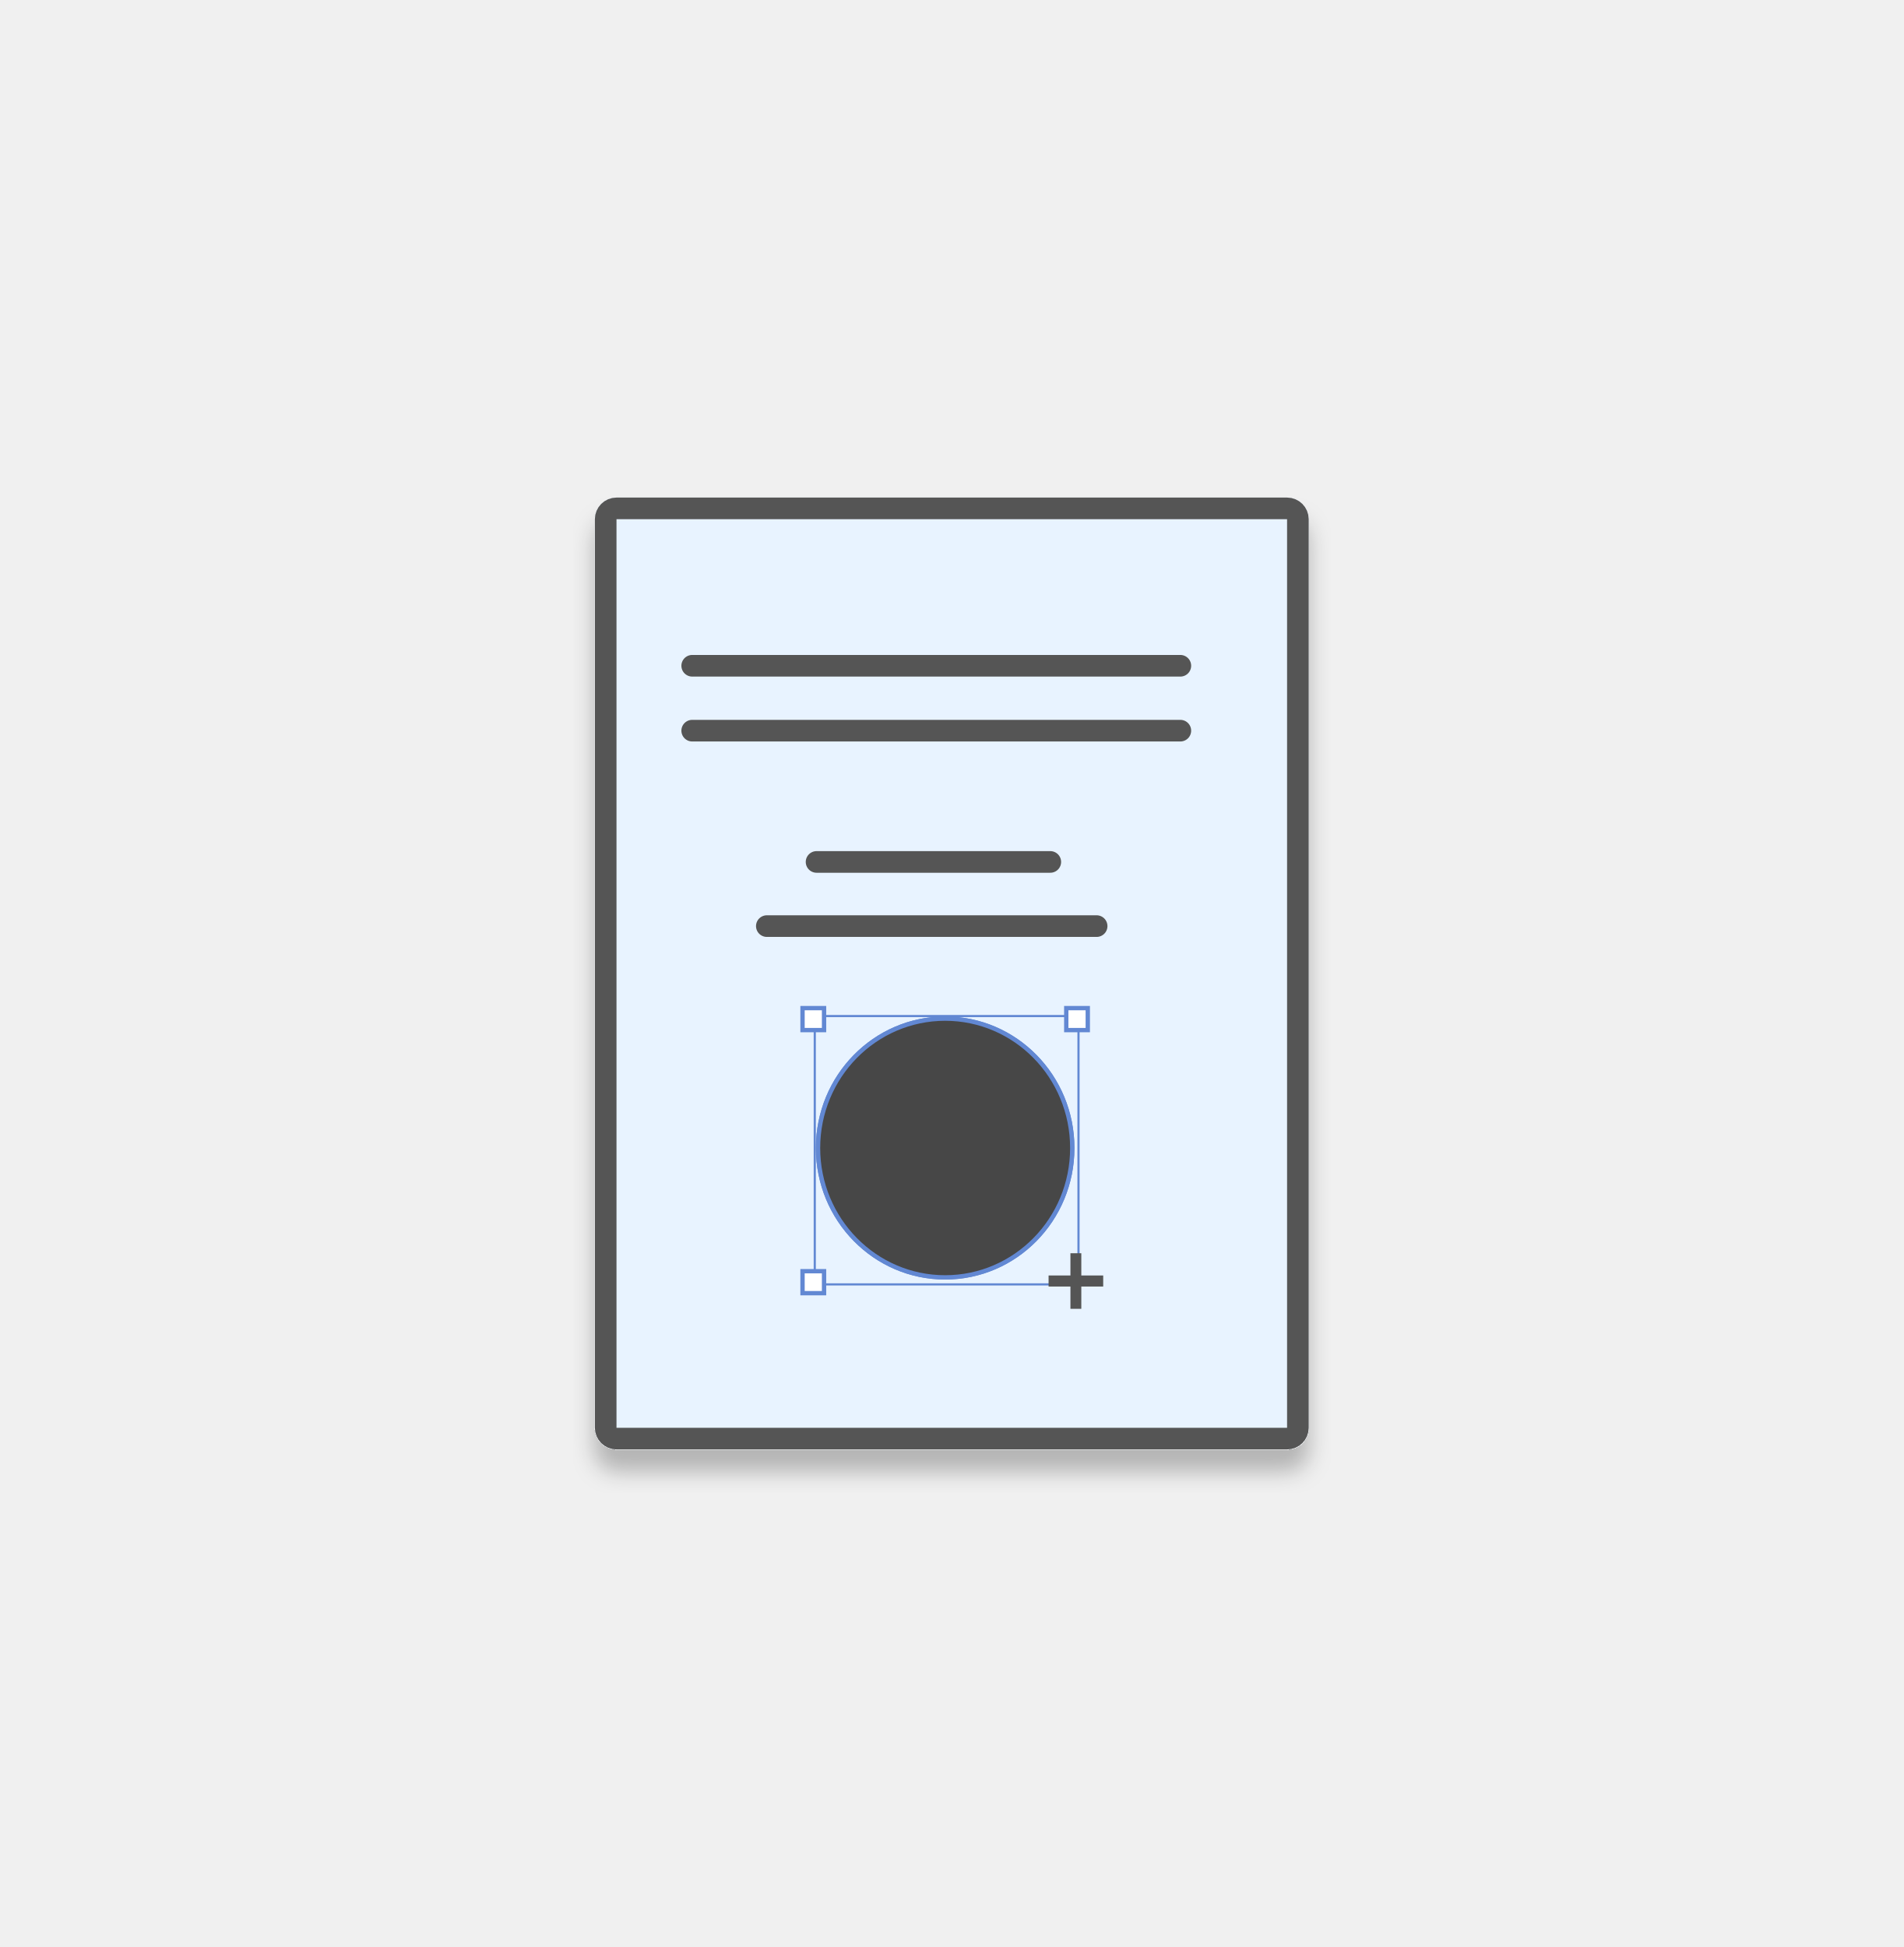
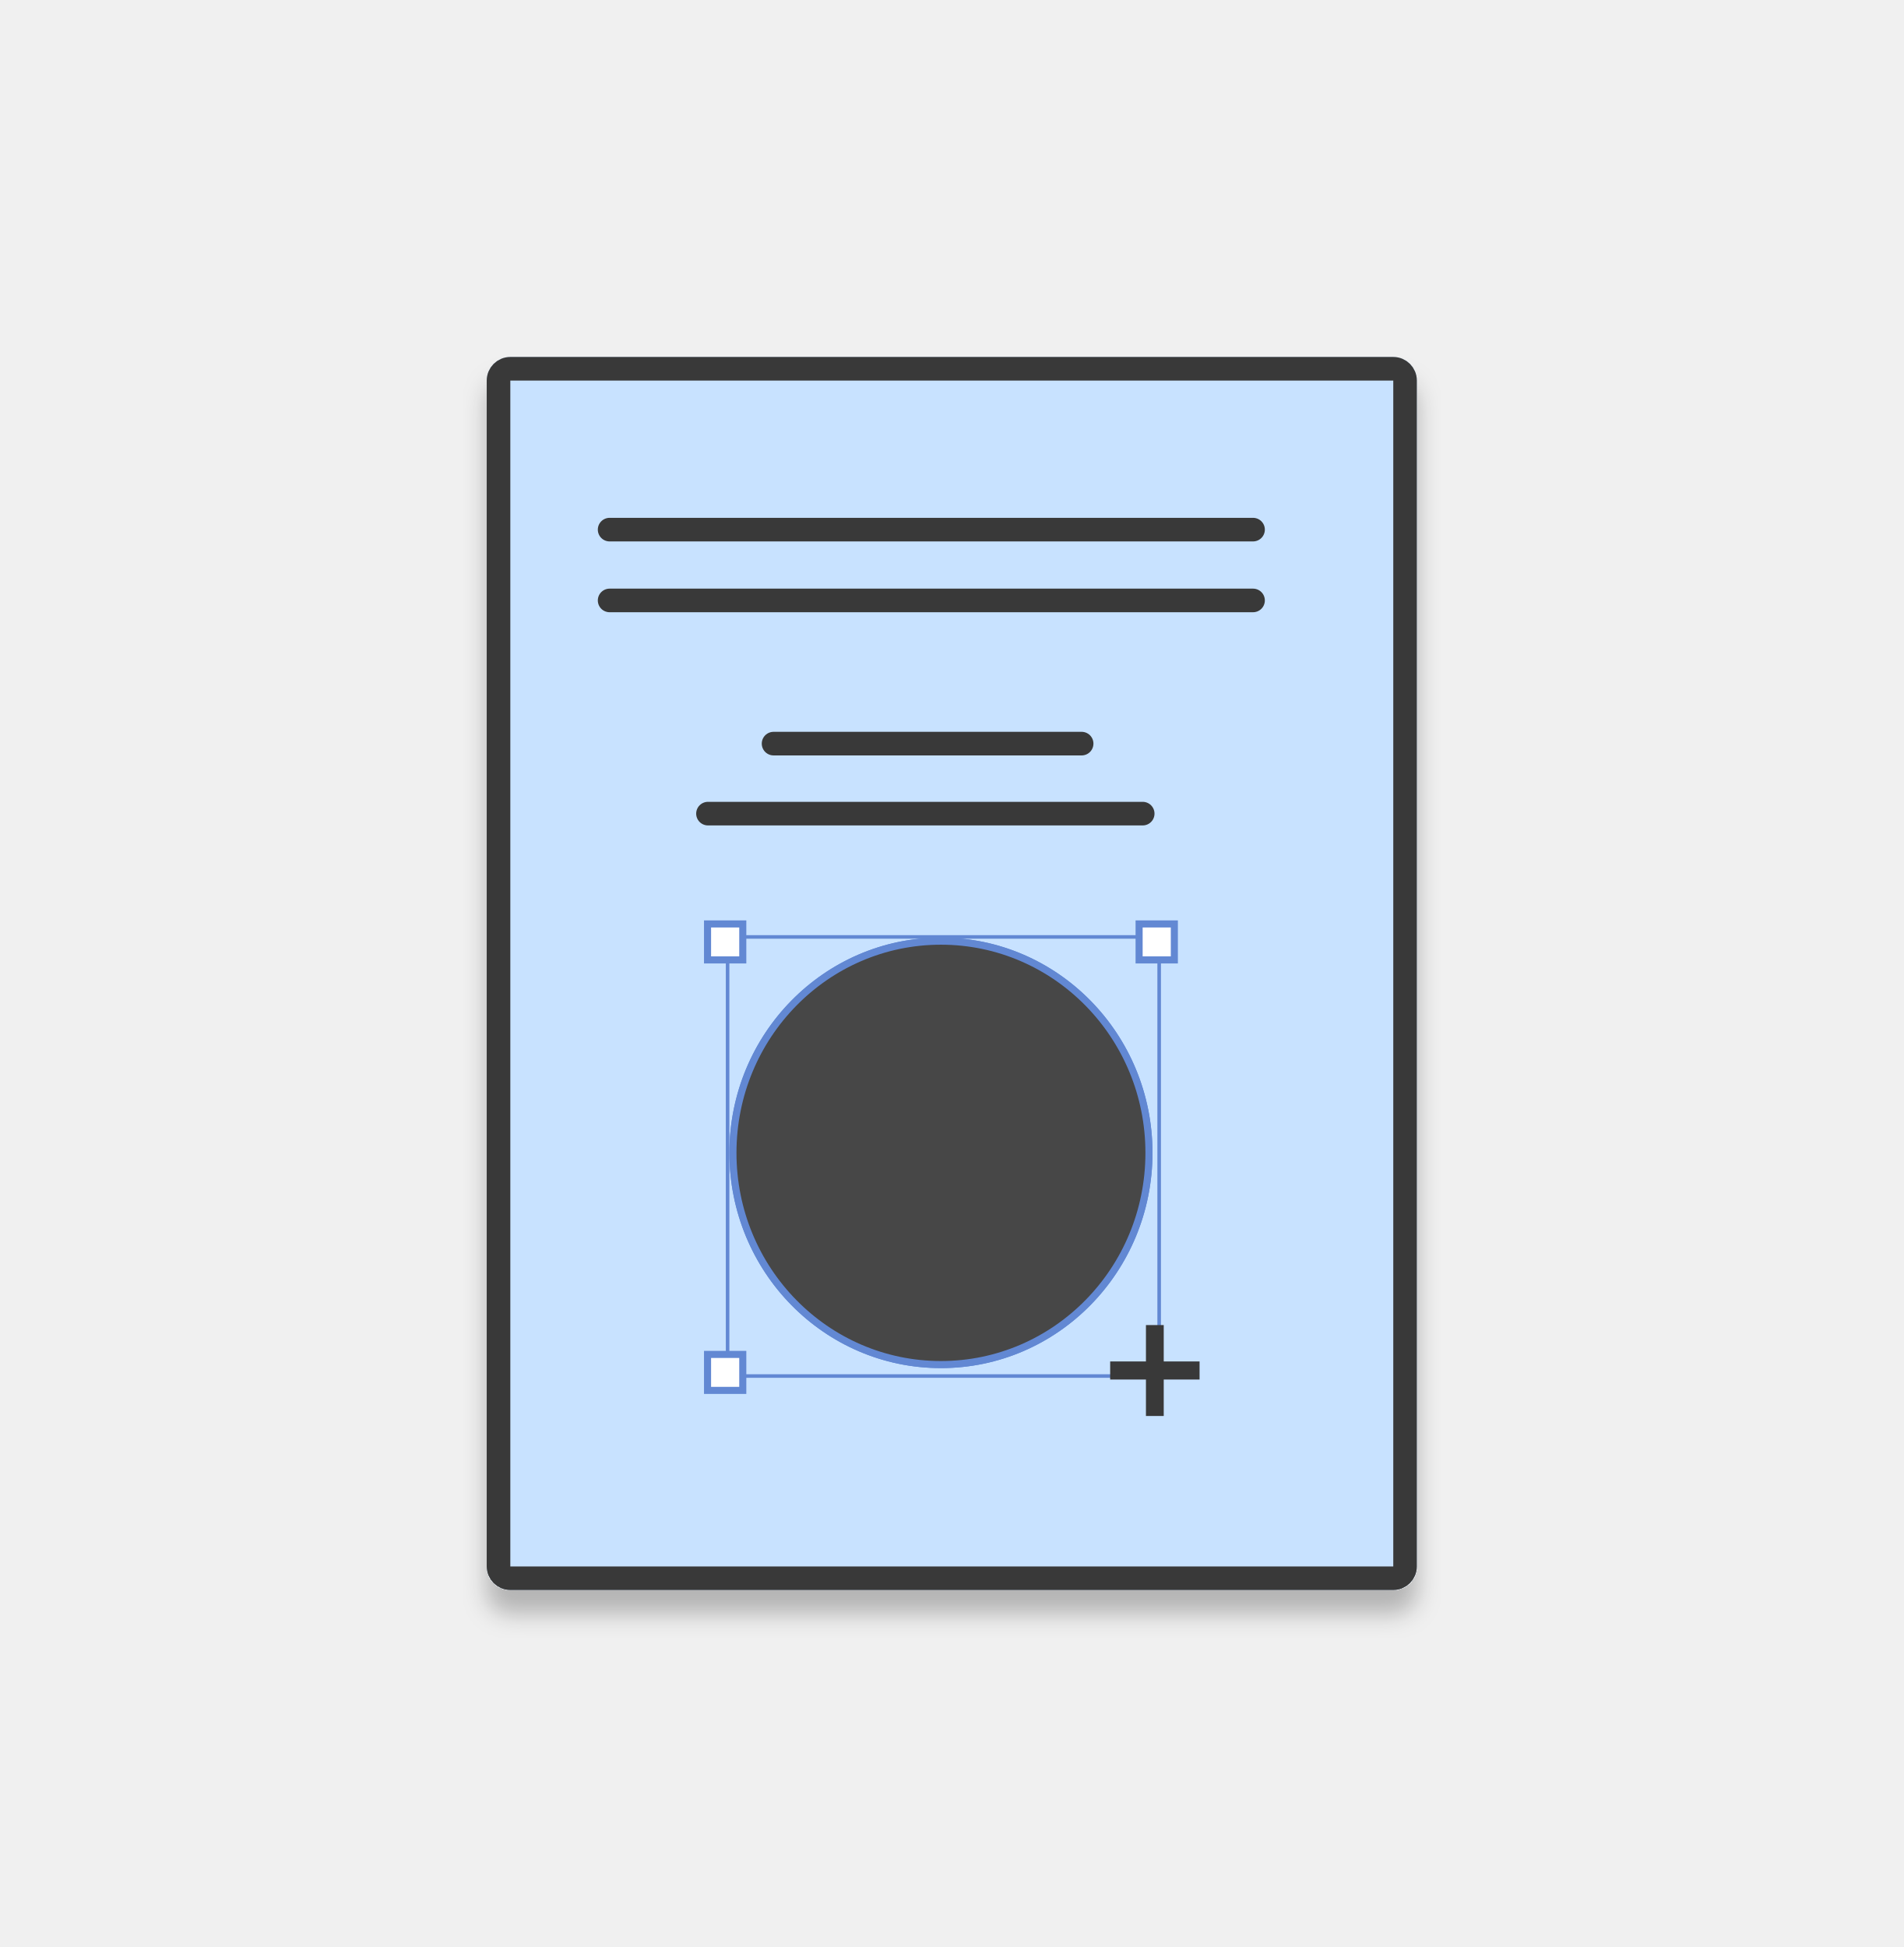
<svg xmlns="http://www.w3.org/2000/svg" width="88" height="90" viewBox="0 0 88 90" fill="none">
  <g filter="url(#filter0_d_549_2436)">
-     <rect x="27.5" y="23" width="33" height="44" rx="1" fill="#E8F3FF" />
-     <rect x="28" y="23.5" width="32" height="43" rx="0.5" stroke="#555555" />
+     <rect x="22.5" y="16.5" width="43" height="57" rx="1.091" fill="#C8E2FF" />
+     <rect x="23.046" y="17.046" width="41.909" height="55.909" rx="0.545" stroke="#393939" stroke-width="1.091" />
  </g>
-   <path d="M32 30.775H54.566" stroke="#555555" stroke-linecap="round" />
-   <path d="M32 33.775H54.566" stroke="#555555" stroke-linecap="round" />
-   <path d="M37.749 39.843H48.554" stroke="#555555" stroke-linecap="round" />
-   <path d="M35.45 42.809H50.696" stroke="#555555" stroke-linecap="round" />
-   <line x1="37.237" y1="46.967" x2="50.148" y2="46.967" stroke="#6288D3" stroke-width="0.1" />
-   <line x1="37.666" y1="59.665" x2="37.666" y2="46.53" stroke="#6288D3" stroke-width="0.1" />
-   <line x1="49.858" y1="59.665" x2="49.858" y2="46.53" stroke="#6288D3" stroke-width="0.1" />
-   <line x1="37.237" y1="59.371" x2="50.148" y2="59.371" stroke="#6288D3" stroke-width="0.1" />
-   <rect x="37.1" y="46.6" width="0.995" height="1.016" fill="white" stroke="#6288D3" stroke-width="0.2" />
-   <rect x="37.1" y="58.761" width="0.995" height="1.016" fill="white" stroke="#6288D3" stroke-width="0.2" />
-   <rect x="49.292" y="46.6" width="0.995" height="1.016" fill="white" stroke="#6288D3" stroke-width="0.2" />
-   <path d="M49.62 53.067C49.62 56.398 46.966 59.097 43.694 59.097C40.422 59.097 37.767 56.398 37.767 53.067C37.767 49.735 40.422 47.036 43.694 47.036C46.966 47.036 49.62 49.735 49.62 53.067Z" fill="#474747" stroke="#6288D3" stroke-width="0.1" />
-   <path d="M49.57 53.067C49.57 56.371 46.938 59.047 43.694 59.047C40.45 59.047 37.817 56.371 37.817 53.067C37.817 49.762 40.45 47.086 43.694 47.086C46.938 47.086 49.57 49.762 49.57 53.067Z" fill="#474747" stroke="#6288D3" stroke-width="0.2" />
-   <path d="M49.485 60.5V57.931H49.988V60.5H49.485ZM48.475 59.47V58.959H51V59.47H48.475Z" fill="#555555" />
+   <path d="M28.182 24.482H57.927" stroke="#393939" stroke-width="1.091" stroke-linecap="round" />
+   <path d="M28.182 27.755H57.927" stroke="#393939" stroke-width="1.091" stroke-linecap="round" />
+   <path d="M35.761 34.374H50.003" stroke="#393939" stroke-width="1.091" stroke-linecap="round" />
+   <path d="M32.729 37.61H52.826" stroke="#393939" stroke-width="1.091" stroke-linecap="round" />
+   <line x1="32.934" y1="43.31" x2="54.061" y2="43.31" stroke="#6288D3" stroke-width="0.164" />
+   <line x1="33.636" y1="64.089" x2="33.636" y2="42.594" stroke="#6288D3" stroke-width="0.164" />
+   <line x1="53.587" y1="64.089" x2="53.587" y2="42.594" stroke="#6288D3" stroke-width="0.164" />
+   <line x1="32.934" y1="63.607" x2="54.061" y2="63.607" stroke="#6288D3" stroke-width="0.164" />
+   <rect x="32.709" y="42.709" width="1.629" height="1.663" fill="white" stroke="#6288D3" stroke-width="0.327" />
+   <rect x="32.709" y="62.608" width="1.629" height="1.663" fill="white" stroke="#6288D3" stroke-width="0.327" />
+   <rect x="52.66" y="42.709" width="1.629" height="1.663" fill="white" stroke="#6288D3" stroke-width="0.327" />
+   <path d="M53.197 53.291C53.197 58.742 48.853 63.159 43.498 63.159C38.144 63.159 33.801 58.742 33.801 53.291C33.801 47.84 38.144 43.423 43.498 43.423C48.853 43.423 53.197 47.84 53.197 53.291Z" fill="#474747" stroke="#6288D3" stroke-width="0.164" />
+   <path d="M53.115 53.291C53.115 58.698 48.807 63.077 43.499 63.077C38.191 63.077 33.883 58.698 33.883 53.291C33.883 47.884 38.191 43.505 43.499 43.505C48.807 43.505 53.115 47.884 53.115 53.291Z" fill="#474747" stroke="#6288D3" stroke-width="0.327" />
+   <path d="M52.976 65.454V61.251H53.798V65.454H52.976ZM51.322 63.769V62.933H55.455V63.769H51.322Z" fill="#393939" />
  <defs>
-     <filter id="filter0_d_549_2436" x="26.5" y="23" width="35" height="46" filterUnits="userSpaceOnUse" color-interpolation-filters="sRGB">
+     <filter id="filter0_d_549_2436" x="21.409" y="16.5" width="45.182" height="59.182" filterUnits="userSpaceOnUse" color-interpolation-filters="sRGB">
      <feFlood flood-opacity="0" result="BackgroundImageFix" />
      <feColorMatrix in="SourceAlpha" type="matrix" values="0 0 0 0 0 0 0 0 0 0 0 0 0 0 0 0 0 0 127 0" result="hardAlpha" />
-       <feOffset dy="1" />
-       <feGaussianBlur stdDeviation="0.5" />
+       <feOffset dy="1.091" />
+       <feGaussianBlur stdDeviation="0.545" />
      <feComposite in2="hardAlpha" operator="out" />
      <feColorMatrix type="matrix" values="0 0 0 0 0 0 0 0 0 0 0 0 0 0 0 0 0 0 0.25 0" />
      <feBlend mode="normal" in2="BackgroundImageFix" result="effect1_dropShadow_549_2436" />
      <feBlend mode="normal" in="SourceGraphic" in2="effect1_dropShadow_549_2436" result="shape" />
    </filter>
  </defs>
</svg>
